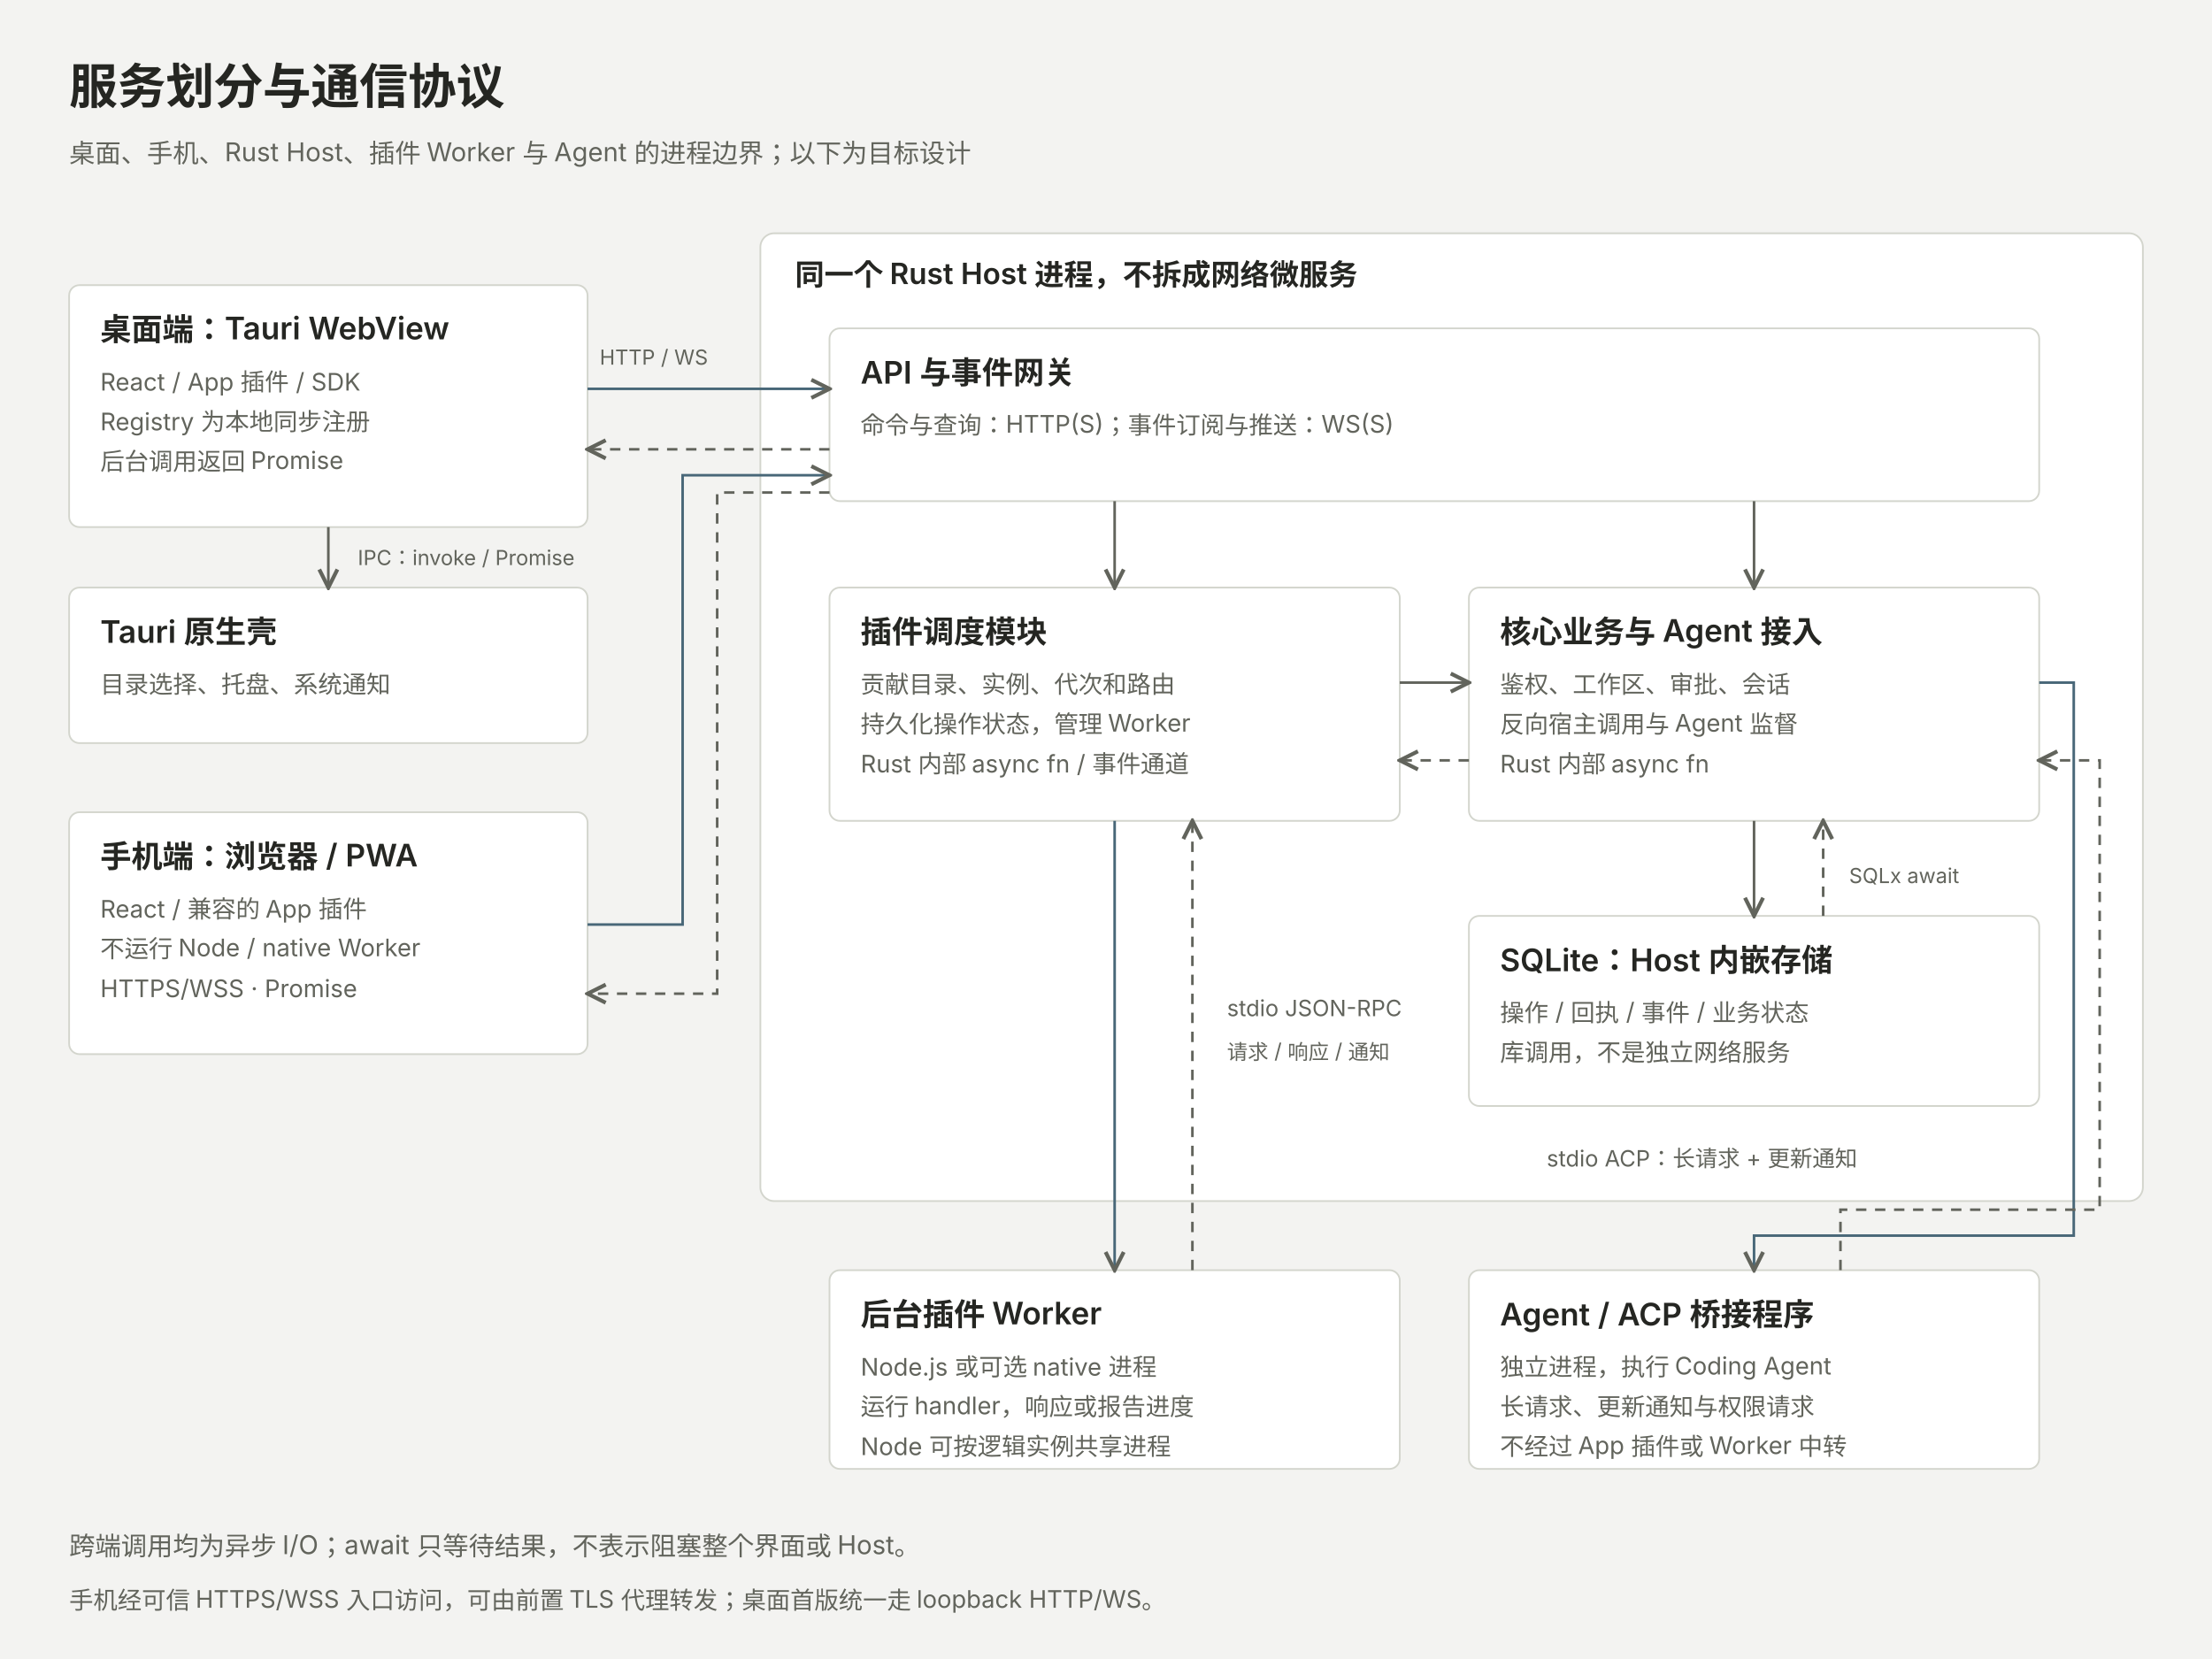
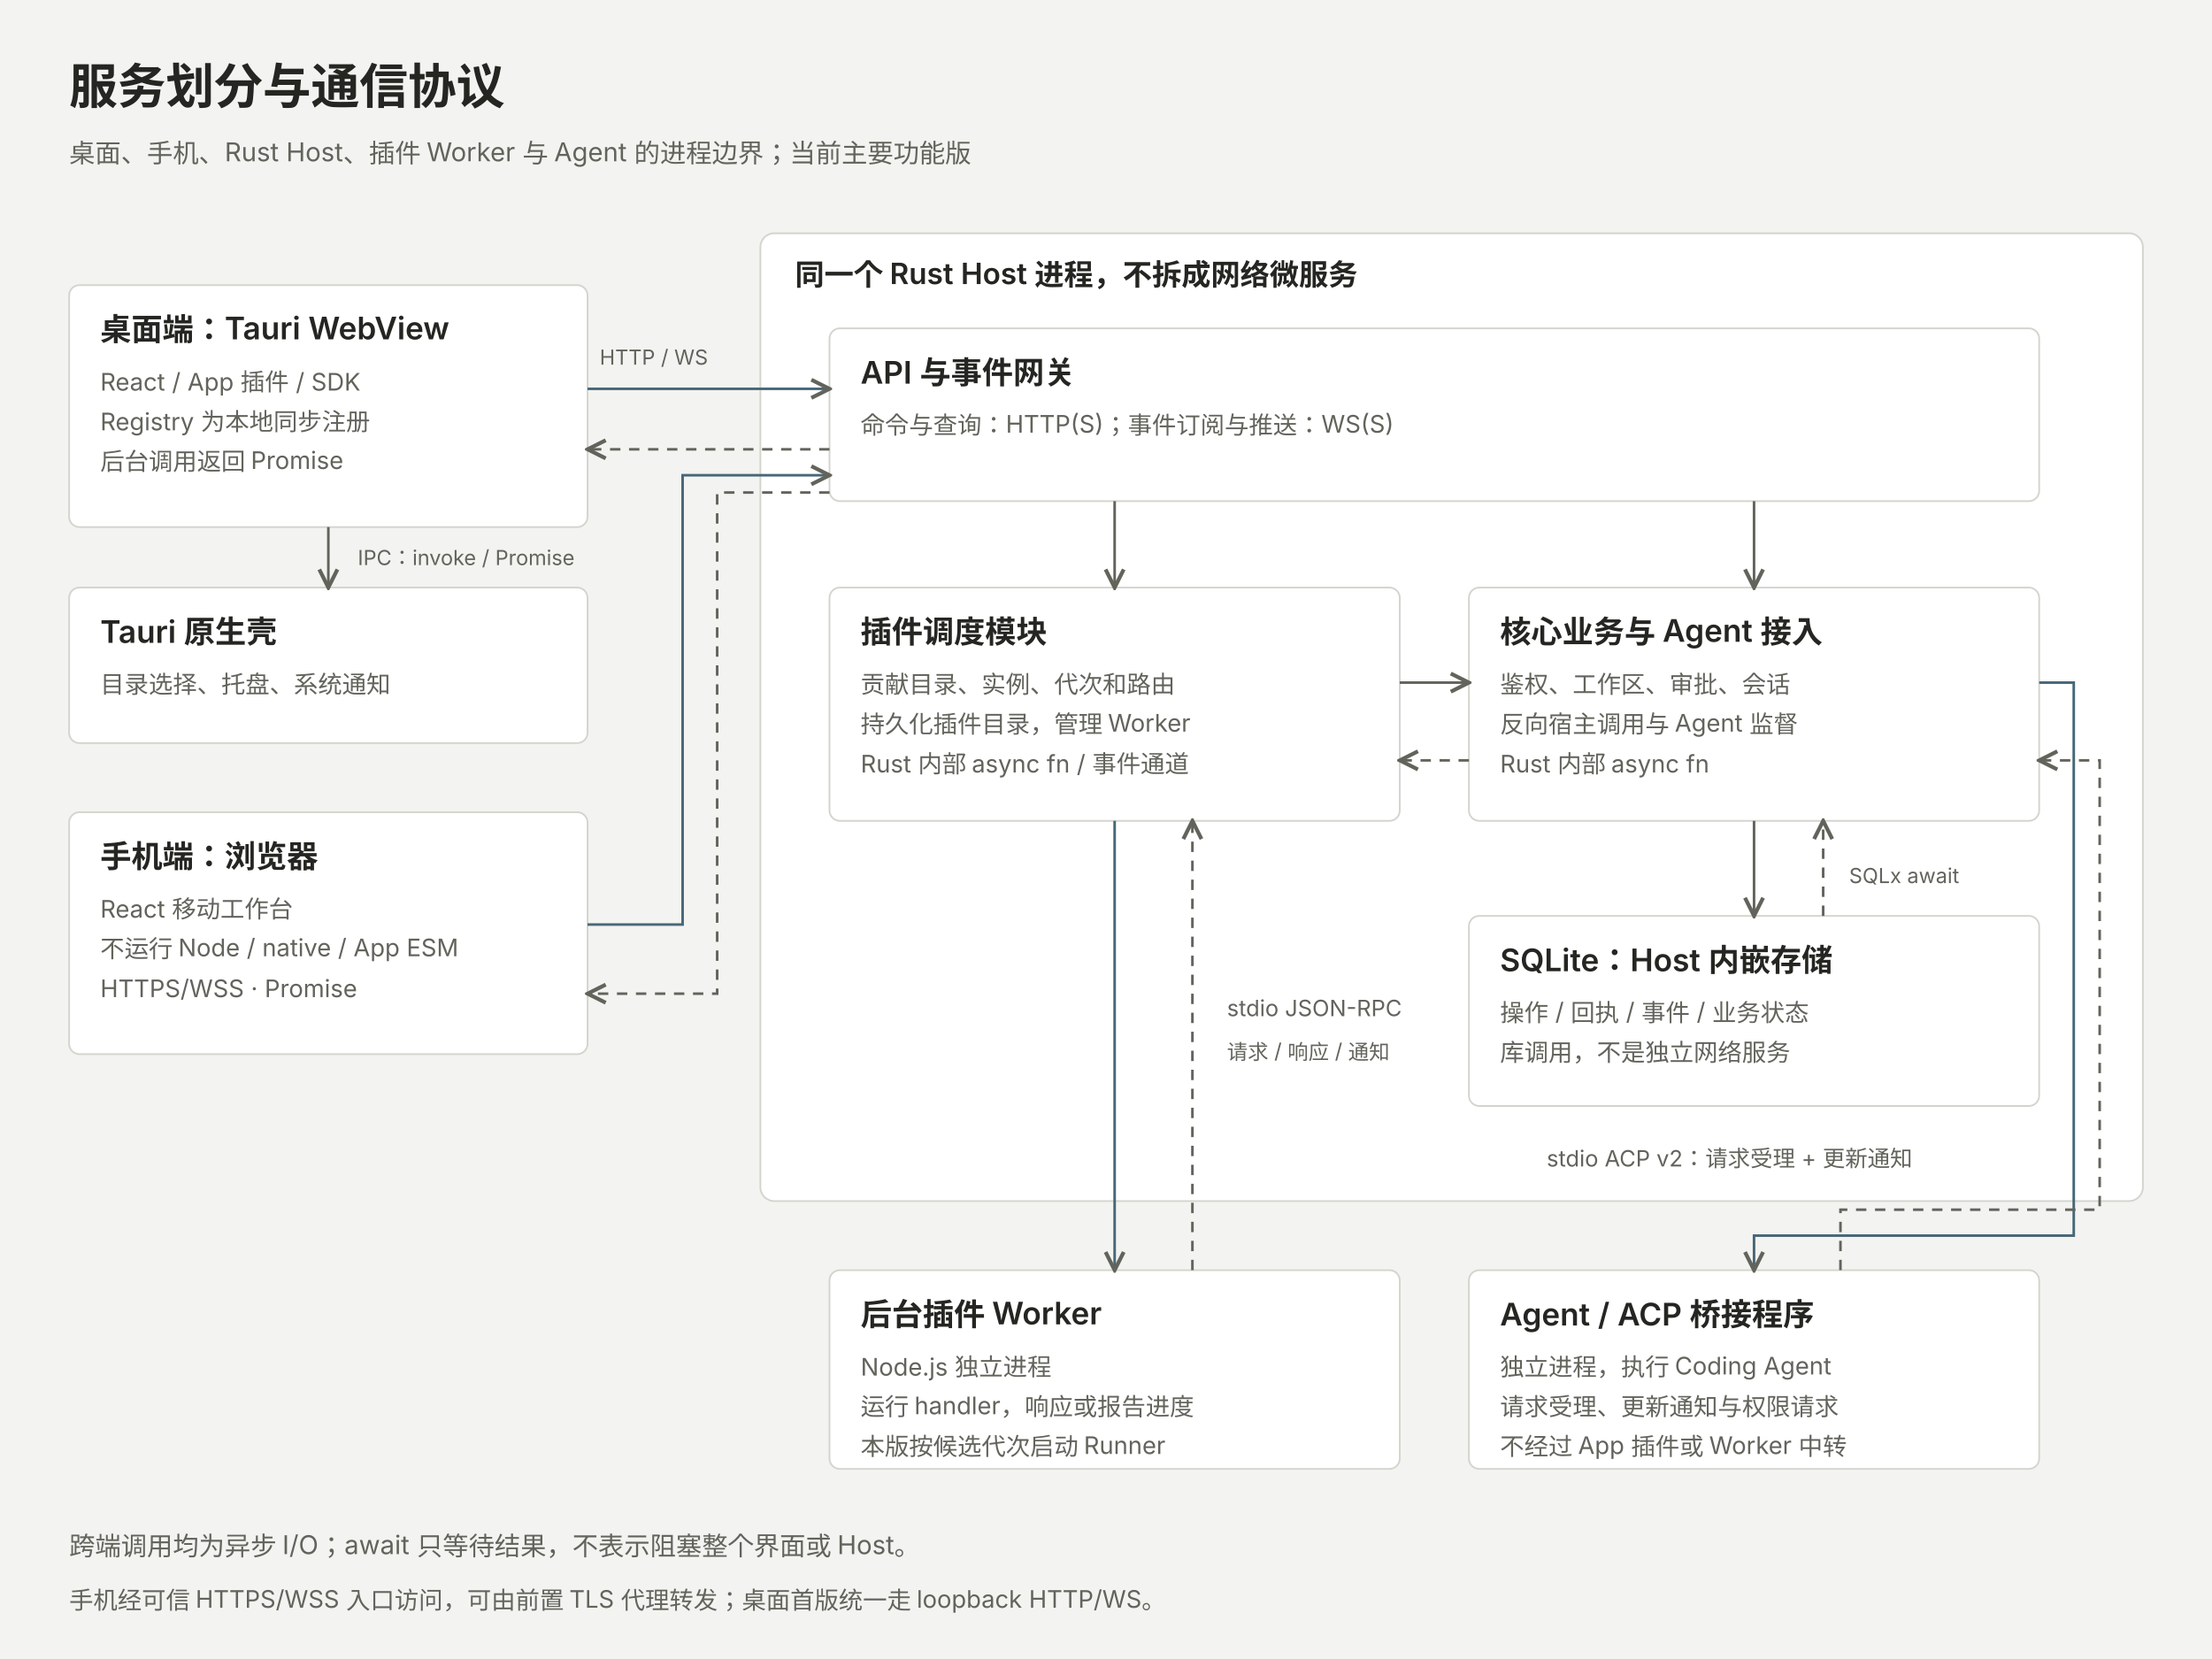
<svg xmlns="http://www.w3.org/2000/svg" width="1280" height="960" viewBox="0 0 1280 960" role="img" aria-labelledby="title desc">
  <style>text{font-family:system-ui,-apple-system,BlinkMacSystemFont,"Segoe UI",sans-serif}</style>
  <rect width="1280" height="960" fill="#f3f3f1" />
  <defs>
    <marker id="arrow" markerWidth="9" markerHeight="9" refX="8" refY="4.5" orient="auto">
      <path d="M1 1L8 4.5L1 8" fill="none" stroke="#62645c" stroke-width="1.5" />
    </marker>
  </defs>
  <text x="40" y="60" font-size="28" font-weight="650" fill="#252622">服务划分与通信协议</text>
-   <text x="40" y="94" font-size="15" font-weight="400" fill="#62645c">桌面、手机、Rust Host、插件 Worker 与 Agent 的进程边界；以下为目标设计</text>
+   <text x="40" y="94" font-size="15" font-weight="400" fill="#62645c">桌面、手机、Rust Host、插件 Worker 与 Agent 的进程边界；当前主要功能版</text>
  <rect x="440" y="135" width="800" height="560" rx="8" fill="#ffffff" stroke="#d3d5cd" />
  <text x="460" y="165" font-size="17" font-weight="600" fill="#252622">同一个 Rust Host 进程，不拆成网络微服务</text>
  <rect x="40" y="165" width="300" height="140" rx="6" fill="#ffffff" stroke="#d3d5cd" />
  <text x="58" y="197" font-size="18" font-weight="600" fill="#252622">桌面端：Tauri WebView</text>
  <text x="58" y="226" font-size="14" font-weight="400" fill="#62645c">React / App 插件 / SDK</text>
  <text x="58" y="249" font-size="14" font-weight="400" fill="#62645c">Registry 为本地同步注册</text>
  <text x="58" y="272" font-size="14" font-weight="400" fill="#62645c">后台调用返回 Promise</text>
  <rect x="40" y="340" width="300" height="90" rx="6" fill="#ffffff" stroke="#d3d5cd" />
  <text x="58" y="372" font-size="18" font-weight="600" fill="#252622">Tauri 原生壳</text>
  <text x="58" y="401" font-size="14" font-weight="400" fill="#62645c">目录选择、托盘、系统通知</text>
  <path d="M190,305 L190,340" fill="none" stroke="#62645c" stroke-width="1.5" marker-end="url(#arrow)" />
  <text x="207" y="327" font-size="12" font-weight="400" fill="#62645c">IPC：invoke / Promise</text>
  <rect x="40" y="470" width="300" height="140" rx="6" fill="#ffffff" stroke="#d3d5cd" />
-   <text x="58" y="502" font-size="18" font-weight="600" fill="#252622">手机端：浏览器 / PWA</text>
-   <text x="58" y="531" font-size="14" font-weight="400" fill="#62645c">React / 兼容的 App 插件</text>
-   <text x="58" y="554" font-size="14" font-weight="400" fill="#62645c">不运行 Node / native Worker</text>
+   <text x="58" y="502" font-size="18" font-weight="600" fill="#252622">手机端：浏览器</text>
+   <text x="58" y="531" font-size="14" font-weight="400" fill="#62645c">React 移动工作台</text>
+   <text x="58" y="554" font-size="14" font-weight="400" fill="#62645c">不运行 Node / native / App ESM</text>
  <text x="58" y="577" font-size="14" font-weight="400" fill="#62645c">HTTPS/WSS · Promise</text>
  <rect x="480" y="190" width="700" height="100" rx="6" fill="#ffffff" stroke="#d3d5cd" />
  <text x="498" y="222" font-size="18" font-weight="600" fill="#252622">API 与事件网关</text>
  <text x="498" y="251" font-size="14" font-weight="400" fill="#62645c">命令与查询：HTTP(S)；事件订阅与推送：WS(S)</text>
  <rect x="480" y="340" width="330" height="135" rx="6" fill="#ffffff" stroke="#d3d5cd" />
  <text x="498" y="372" font-size="18" font-weight="600" fill="#252622">插件调度模块</text>
  <text x="498" y="401" font-size="14" font-weight="400" fill="#62645c">贡献目录、实例、代次和路由</text>
-   <text x="498" y="424" font-size="14" font-weight="400" fill="#62645c">持久化操作状态，管理 Worker</text>
+   <text x="498" y="424" font-size="14" font-weight="400" fill="#62645c">持久化插件目录，管理 Worker</text>
  <text x="498" y="447" font-size="14" font-weight="400" fill="#62645c">Rust 内部 async fn / 事件通道</text>
  <rect x="850" y="340" width="330" height="135" rx="6" fill="#ffffff" stroke="#d3d5cd" />
  <text x="868" y="372" font-size="18" font-weight="600" fill="#252622">核心业务与 Agent 接入</text>
  <text x="868" y="401" font-size="14" font-weight="400" fill="#62645c">鉴权、工作区、审批、会话</text>
  <text x="868" y="424" font-size="14" font-weight="400" fill="#62645c">反向宿主调用与 Agent 监督</text>
  <text x="868" y="447" font-size="14" font-weight="400" fill="#62645c">Rust 内部 async fn</text>
  <rect x="850" y="530" width="330" height="110" rx="6" fill="#ffffff" stroke="#d3d5cd" />
  <text x="868" y="562" font-size="18" font-weight="600" fill="#252622">SQLite：Host 内嵌存储</text>
  <text x="868" y="591" font-size="14" font-weight="400" fill="#62645c">操作 / 回执 / 事件 / 业务状态</text>
  <text x="868" y="614" font-size="14" font-weight="400" fill="#62645c">库调用，不是独立网络服务</text>
  <rect x="480" y="735" width="330" height="115" rx="6" fill="#ffffff" stroke="#d3d5cd" />
  <text x="498" y="767" font-size="18" font-weight="600" fill="#252622">后台插件 Worker</text>
-   <text x="498" y="796" font-size="14" font-weight="400" fill="#62645c">Node.js 或可选 native 进程</text>
+   <text x="498" y="796" font-size="14" font-weight="400" fill="#62645c">Node.js 独立进程</text>
  <text x="498" y="819" font-size="14" font-weight="400" fill="#62645c">运行 handler，响应或报告进度</text>
-   <text x="498" y="842" font-size="14" font-weight="400" fill="#62645c">Node 可按逻辑实例共享进程</text>
+   <text x="498" y="842" font-size="14" font-weight="400" fill="#62645c">本版按候选代次启动 Runner</text>
  <rect x="850" y="735" width="330" height="115" rx="6" fill="#ffffff" stroke="#d3d5cd" />
  <text x="868" y="767" font-size="18" font-weight="600" fill="#252622">Agent / ACP 桥接程序</text>
  <text x="868" y="796" font-size="14" font-weight="400" fill="#62645c">独立进程，执行 Coding Agent</text>
-   <text x="868" y="819" font-size="14" font-weight="400" fill="#62645c">长请求、更新通知与权限请求</text>
+   <text x="868" y="819" font-size="14" font-weight="400" fill="#62645c">请求受理、更新通知与权限请求</text>
  <text x="868" y="842" font-size="14" font-weight="400" fill="#62645c">不经过 App 插件或 Worker 中转</text>
  <path d="M340,225 L480,225" fill="none" stroke="#486778" stroke-width="1.5" marker-end="url(#arrow)" />
  <path d="M480,260 L340,260" fill="none" stroke="#62645c" stroke-width="1.5" marker-end="url(#arrow)" stroke-dasharray="6 5" />
  <text x="347" y="211" font-size="12" font-weight="400" fill="#62645c">HTTP / WS</text>
  <path d="M340,535 L395,535 L395,275 L480,275" fill="none" stroke="#486778" stroke-width="1.5" marker-end="url(#arrow)" />
  <path d="M480,285 L415,285 L415,575 L340,575" fill="none" stroke="#62645c" stroke-width="1.5" marker-end="url(#arrow)" stroke-dasharray="6 5" />
  <path d="M645,290 L645,340" fill="none" stroke="#62645c" stroke-width="1.5" marker-end="url(#arrow)" />
  <path d="M1015,290 L1015,340" fill="none" stroke="#62645c" stroke-width="1.5" marker-end="url(#arrow)" />
  <path d="M810,395 L850,395" fill="none" stroke="#62645c" stroke-width="1.5" marker-end="url(#arrow)" />
  <path d="M850,440 L810,440" fill="none" stroke="#62645c" stroke-width="1.5" marker-end="url(#arrow)" stroke-dasharray="6 5" />
  <path d="M1015,475 L1015,530" fill="none" stroke="#62645c" stroke-width="1.5" marker-end="url(#arrow)" />
  <path d="M1055,530 L1055,475" fill="none" stroke="#62645c" stroke-width="1.5" marker-end="url(#arrow)" stroke-dasharray="6 5" />
  <text x="1070" y="511" font-size="12" font-weight="400" fill="#62645c">SQLx await</text>
  <path d="M645,475 L645,735" fill="none" stroke="#486778" stroke-width="1.5" marker-end="url(#arrow)" />
  <path d="M690,735 L690,475" fill="none" stroke="#62645c" stroke-width="1.5" marker-end="url(#arrow)" stroke-dasharray="6 5" />
  <text x="710" y="588" font-size="13" font-weight="400" fill="#62645c">stdio JSON-RPC</text>
  <text x="710" y="613" font-size="12" font-weight="400" fill="#62645c">请求 / 响应 / 通知</text>
  <path d="M1180,395 L1200,395 L1200,715 L1015,715 L1015,735" fill="none" stroke="#486778" stroke-width="1.5" marker-end="url(#arrow)" />
  <path d="M1065,735 L1065,700 L1215,700 L1215,440 L1180,440" fill="none" stroke="#62645c" stroke-width="1.5" marker-end="url(#arrow)" stroke-dasharray="6 5" />
-   <text x="895" y="675" font-size="13" font-weight="400" fill="#62645c">stdio ACP：长请求 + 更新通知</text>
+   <text x="895" y="675" font-size="13" font-weight="400" fill="#62645c">stdio ACP v2：请求受理 + 更新通知</text>
  <text x="40" y="900" font-size="15" font-weight="400" fill="#62645c">跨端调用均为异步 I/O；await 只等待结果，不表示阻塞整个界面或 Host。</text>
  <text x="40" y="931" font-size="14" font-weight="400" fill="#62645c">手机经可信 HTTPS/WSS 入口访问，可由前置 TLS 代理转发；桌面首版统一走 loopback HTTP/WS。</text>
</svg>
